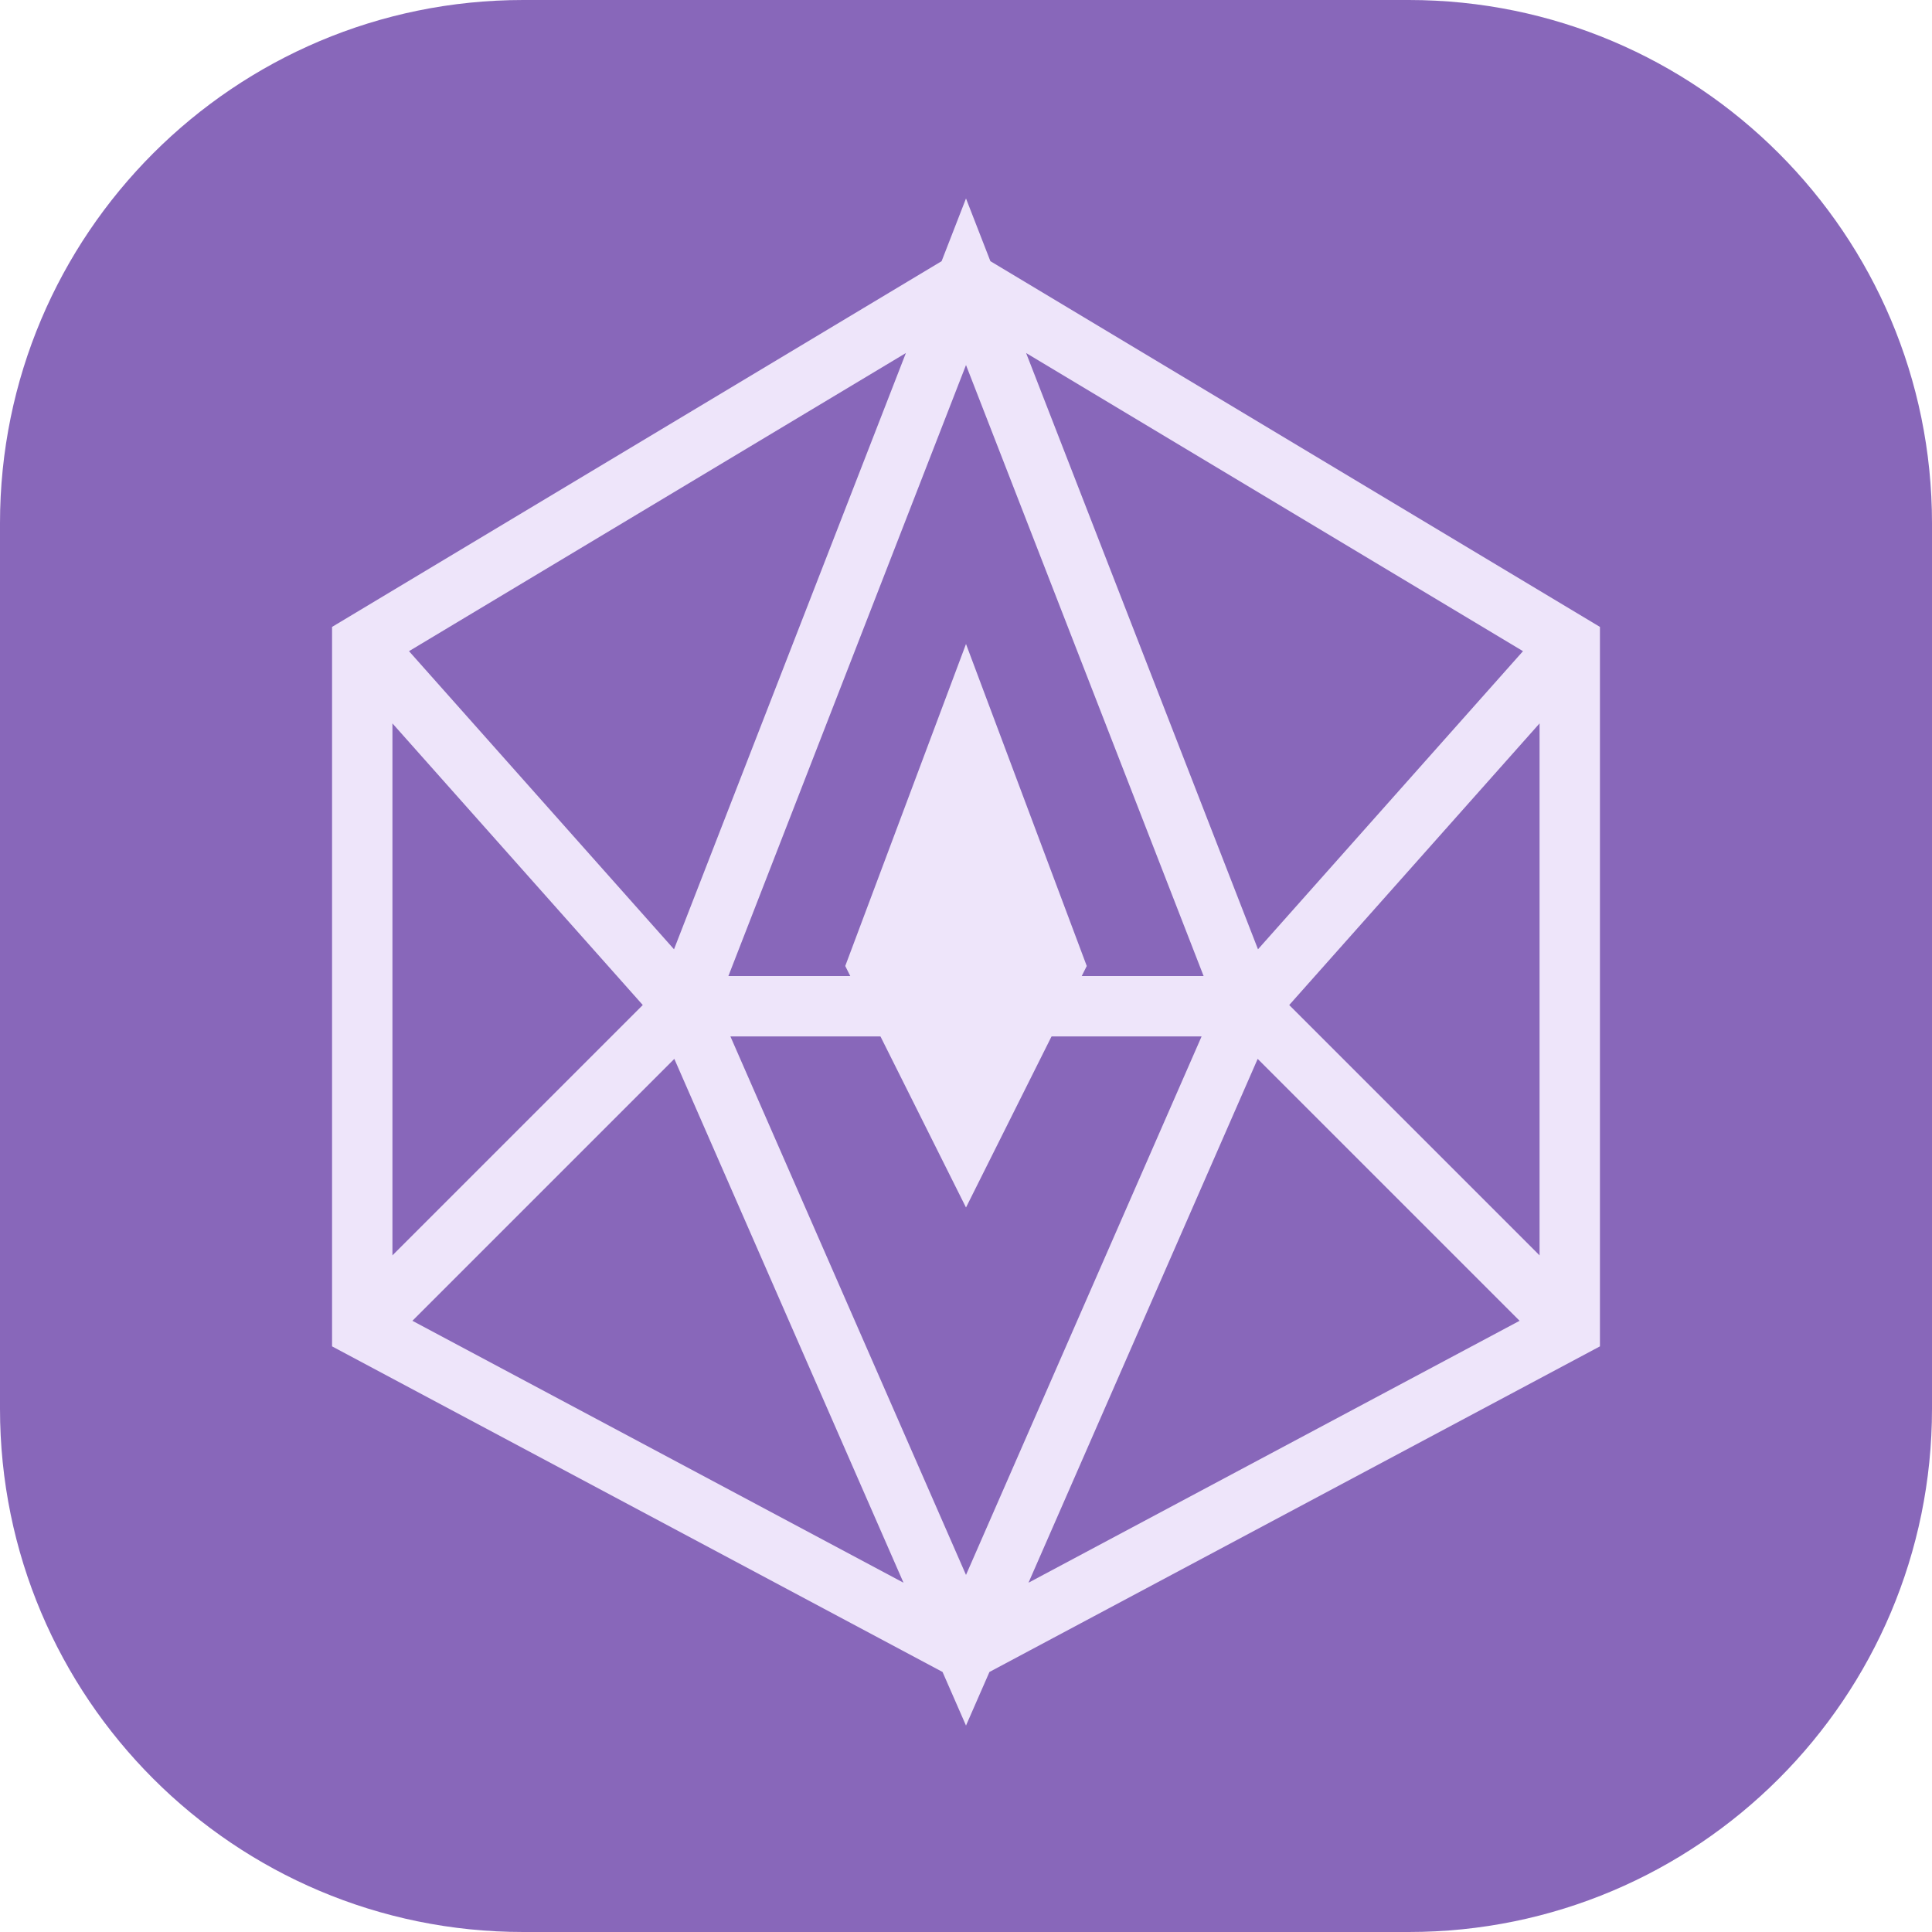
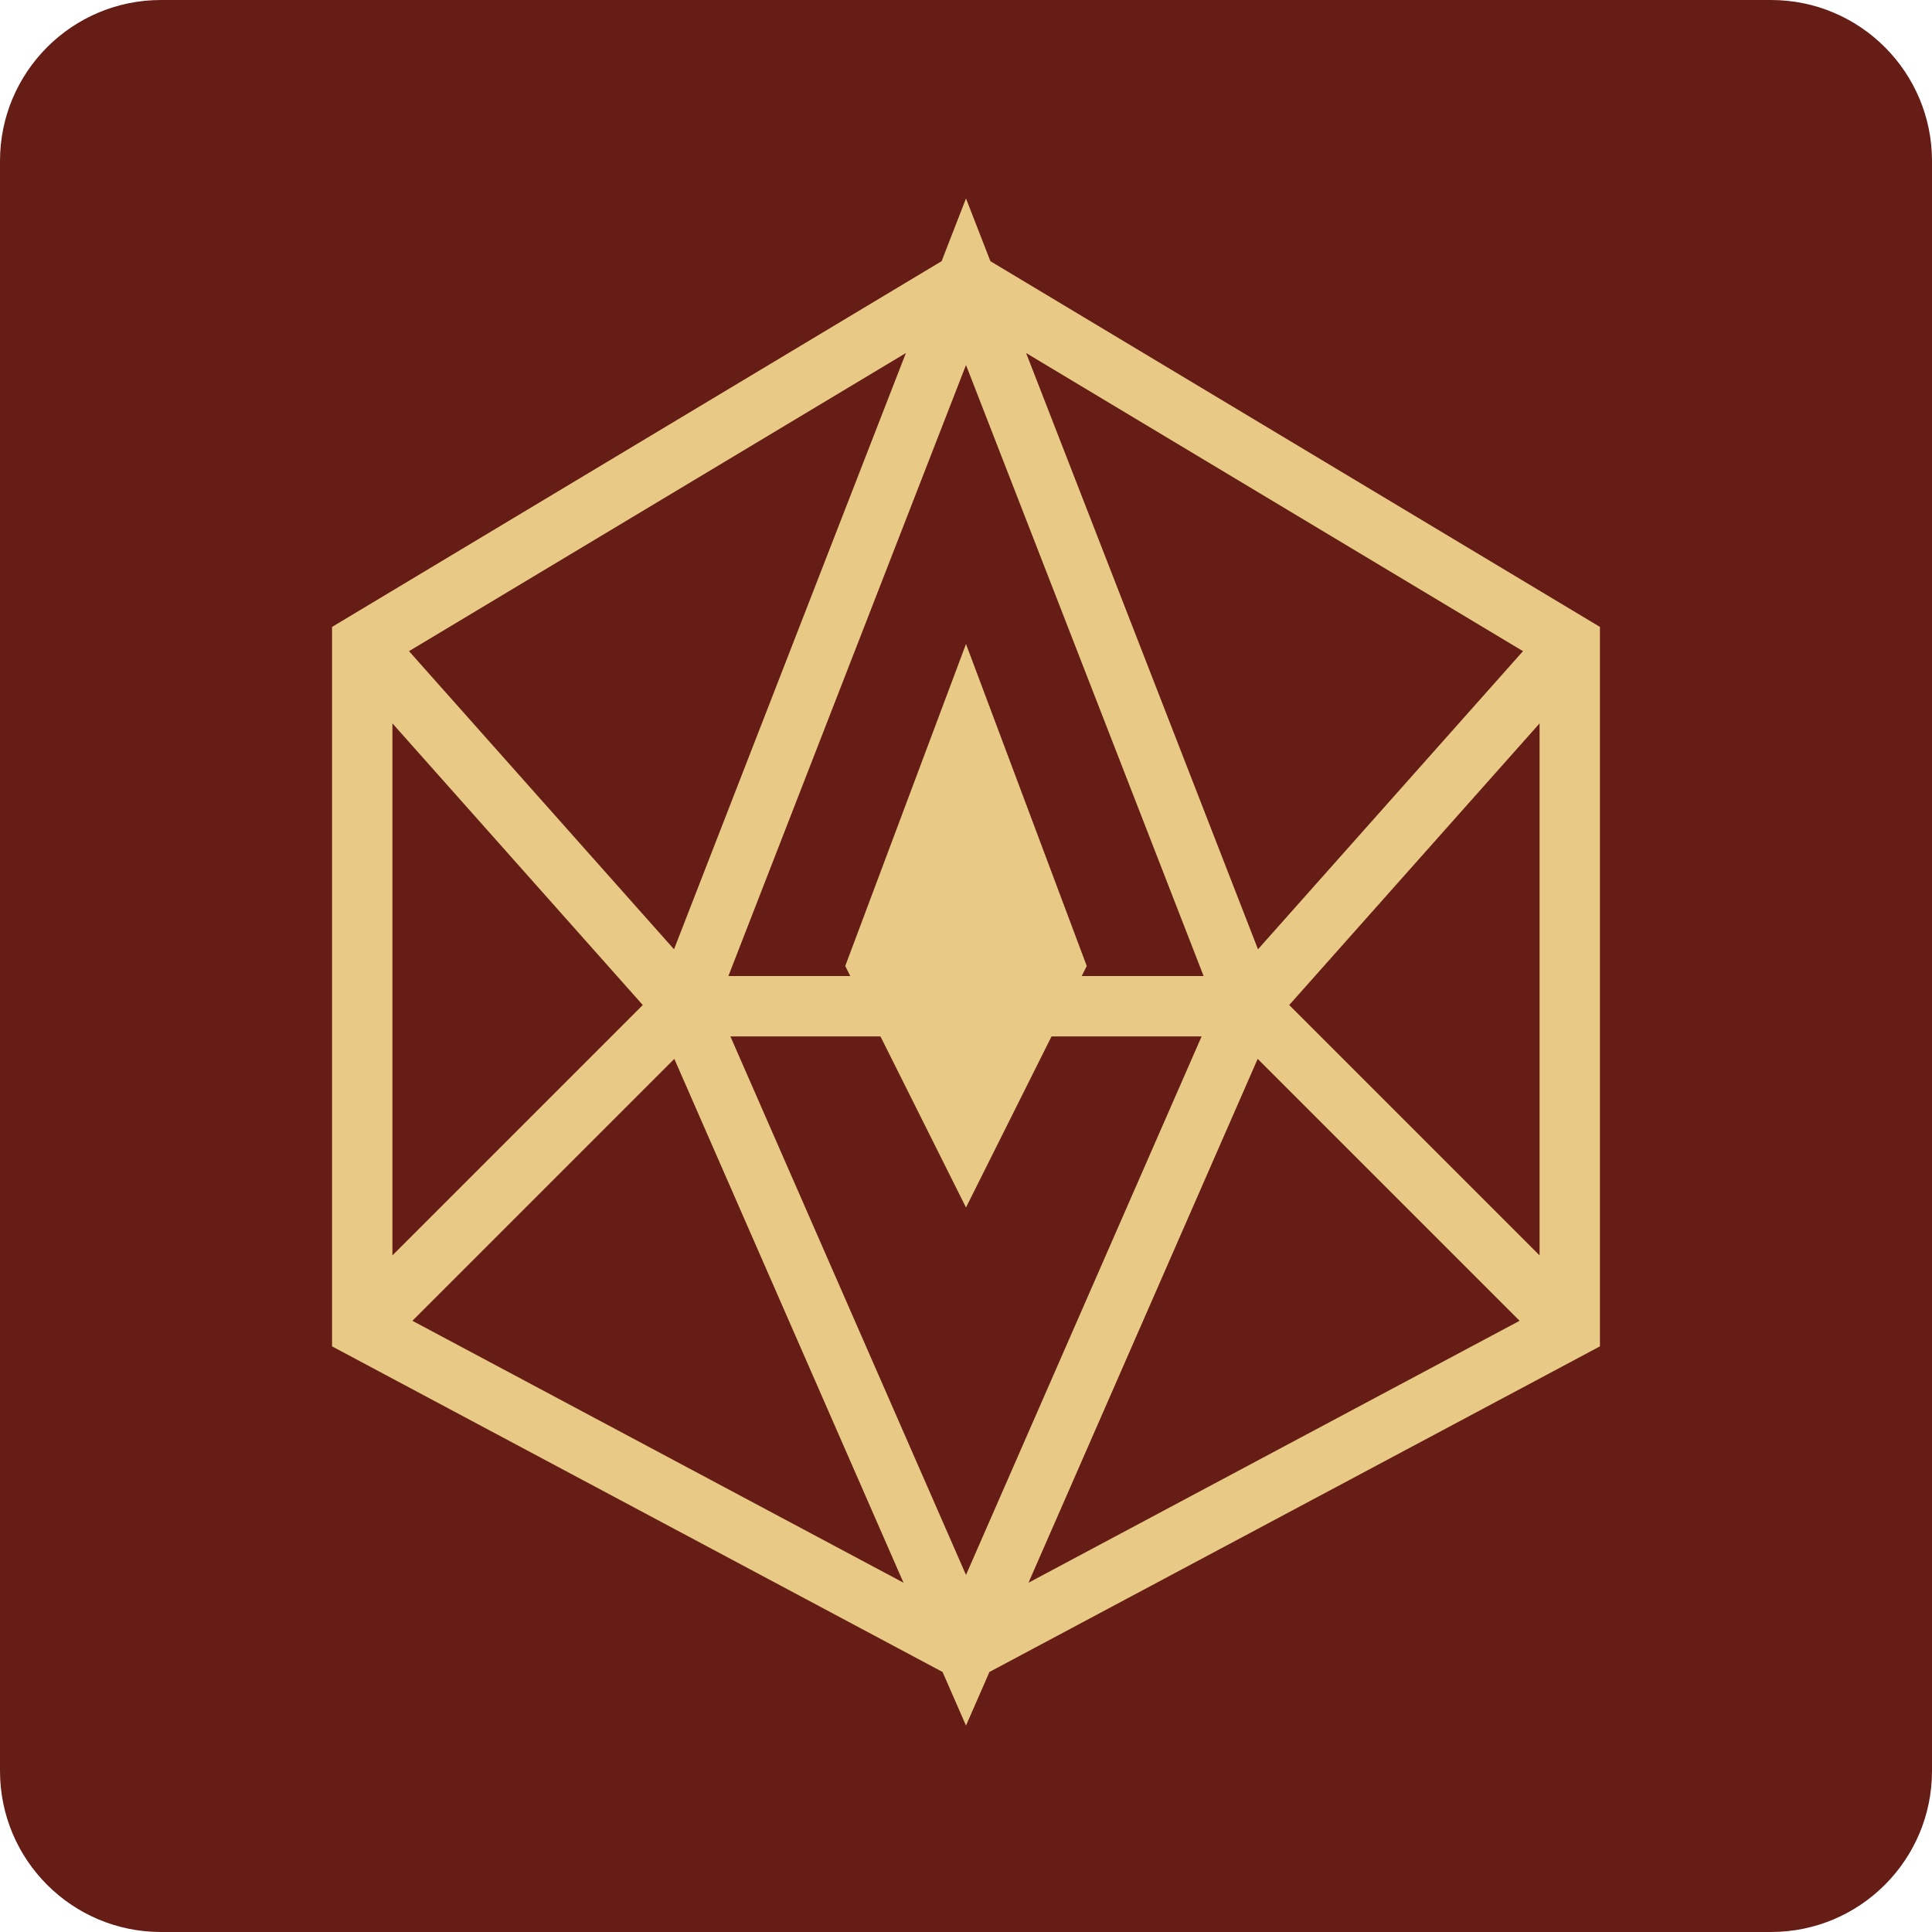
<svg xmlns="http://www.w3.org/2000/svg" viewBox="0 0 48 48">
-   <rect width="48" height="48" rx="13" fill="#8867ba" />
-   <g fill="none" stroke="#eee5fa" stroke-width="1.5">
+   <rect width="48" height="48" rx="4" fill="#651d16" />
+   <g fill="none" stroke="#e8c985" stroke-width="1.5">
    <path d="m24 7 15 9v17l-15 8-15-8V16Zm0 0-7 18 7 16 7-16ZM9 16l8 9-8 8m30-17-8 9 8 8M17 25h14" />
  </g>
-   <path d="m24 16 3 8-3 6-3-6Z" fill="#eee5fa" />
+   <path d="m24 16 3 8-3 6-3-6Z" fill="#e8c985" />
</svg>
